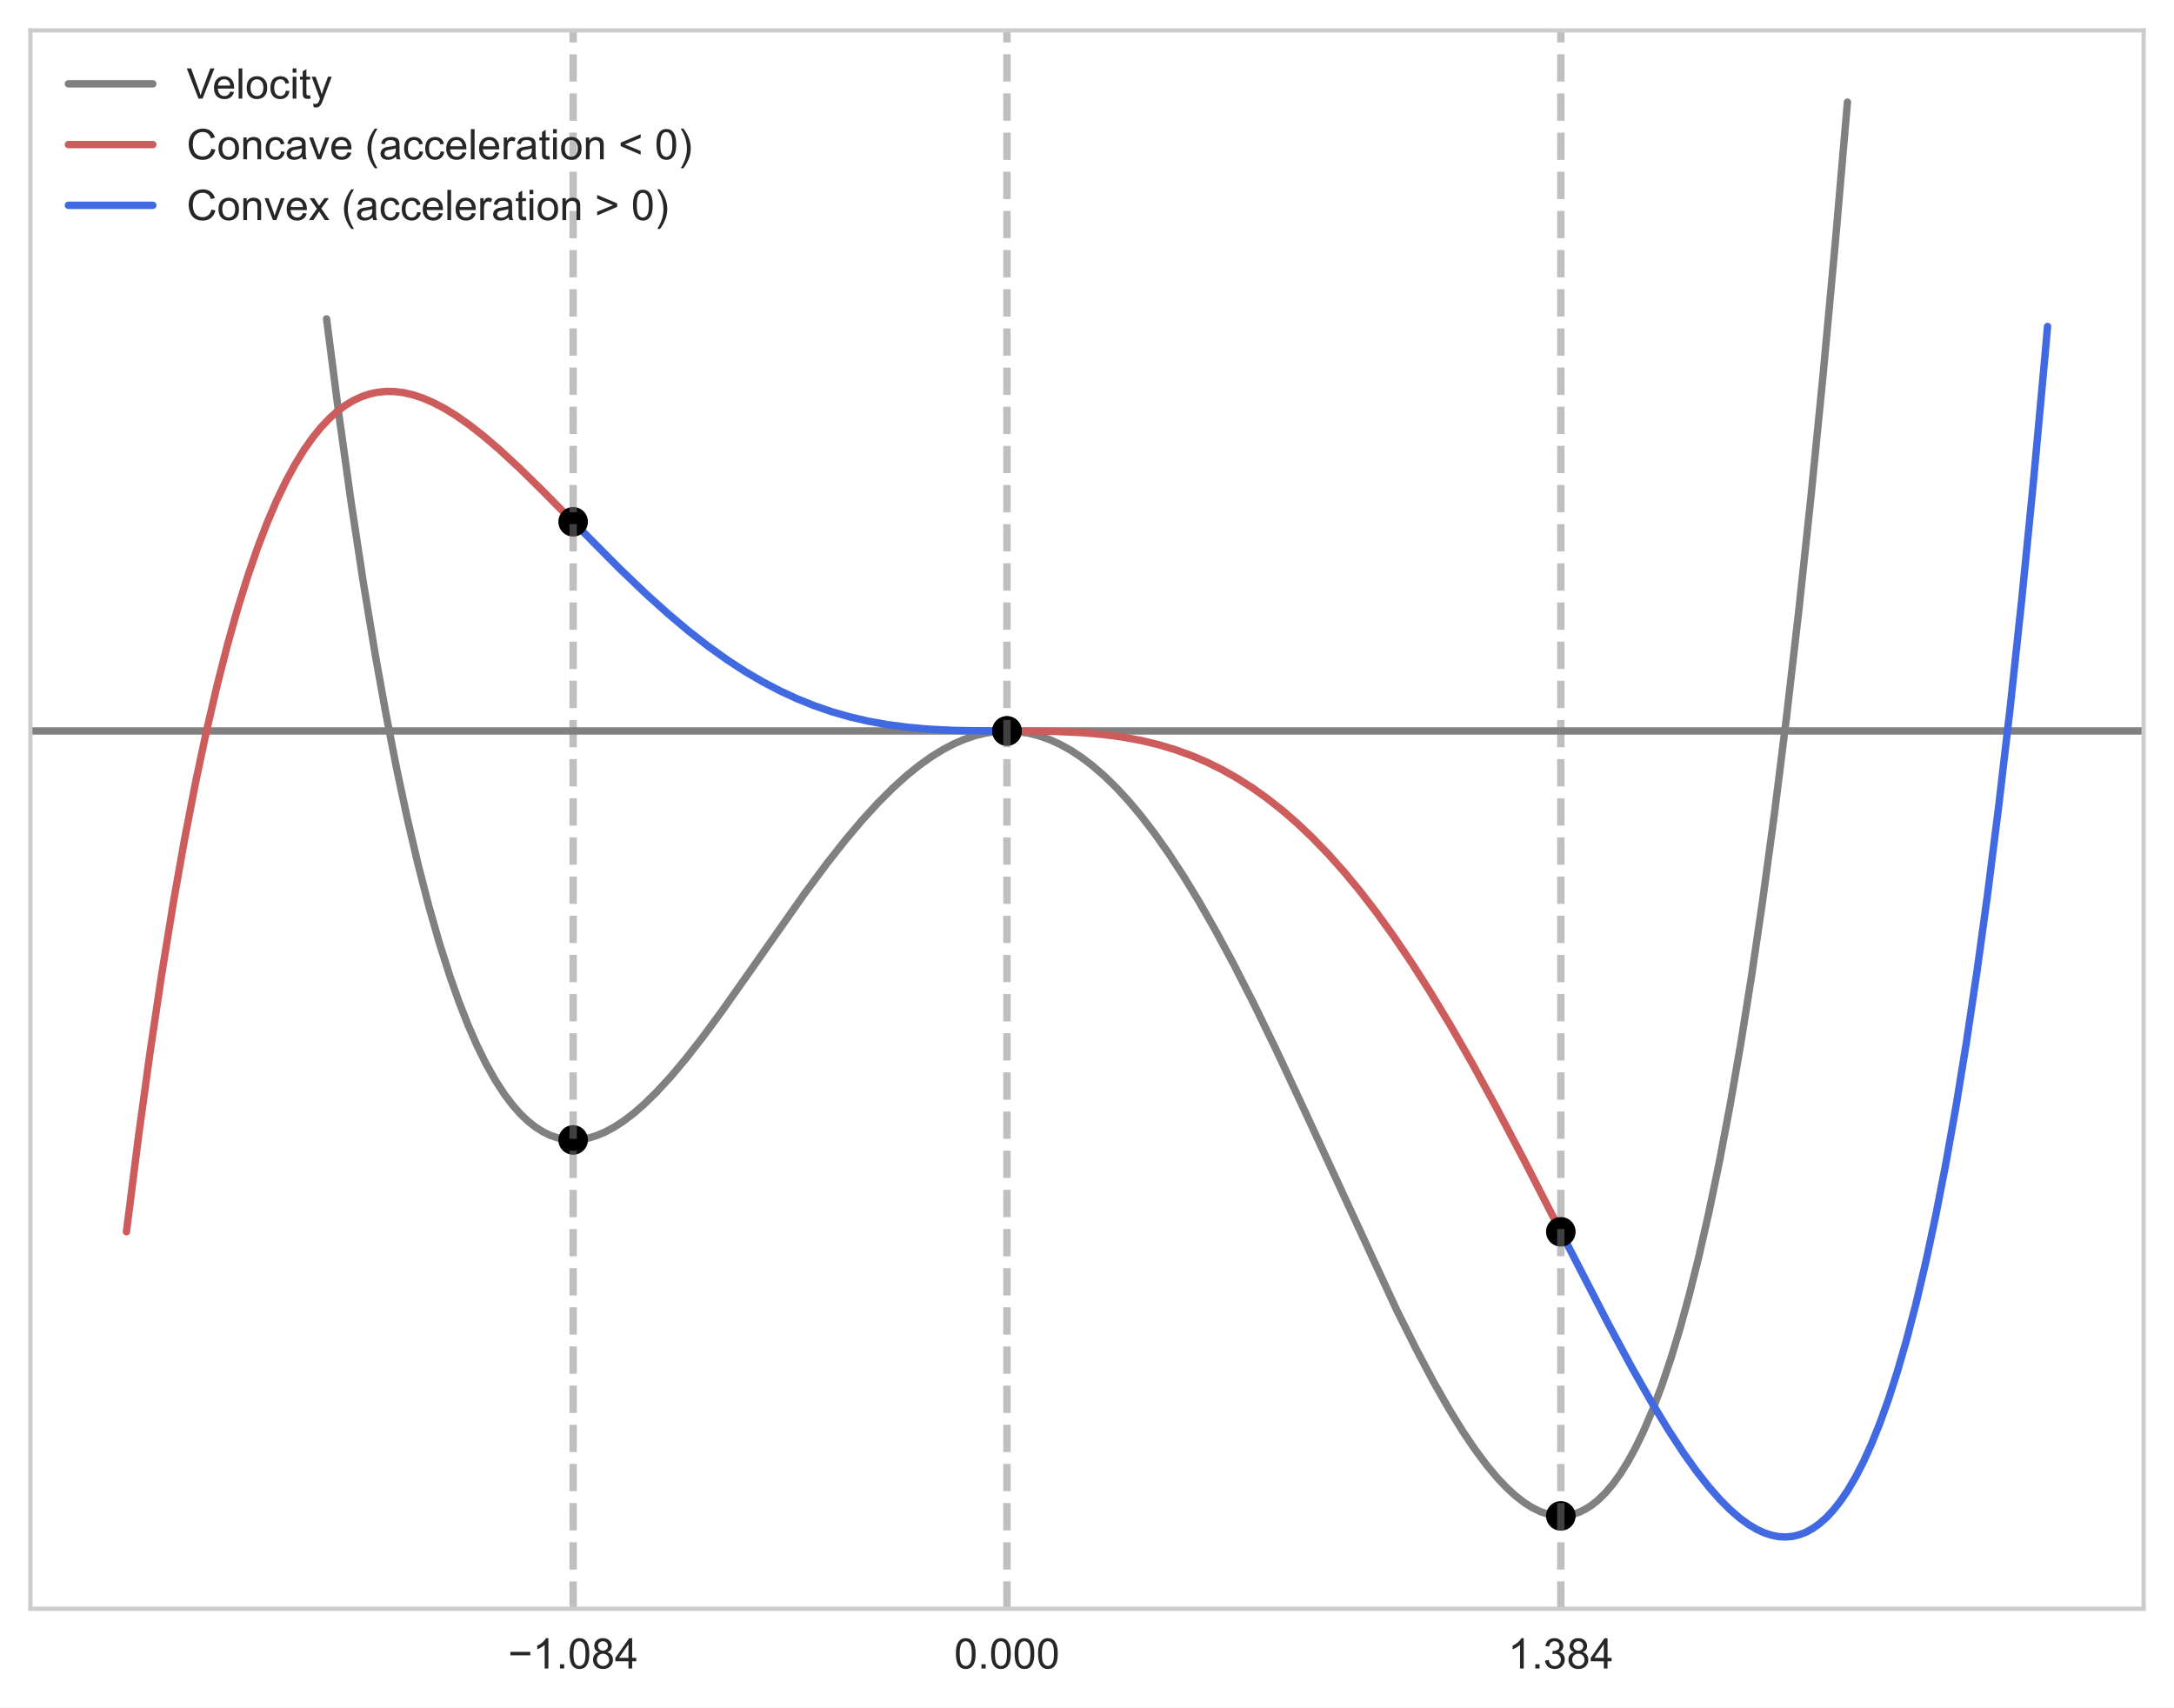
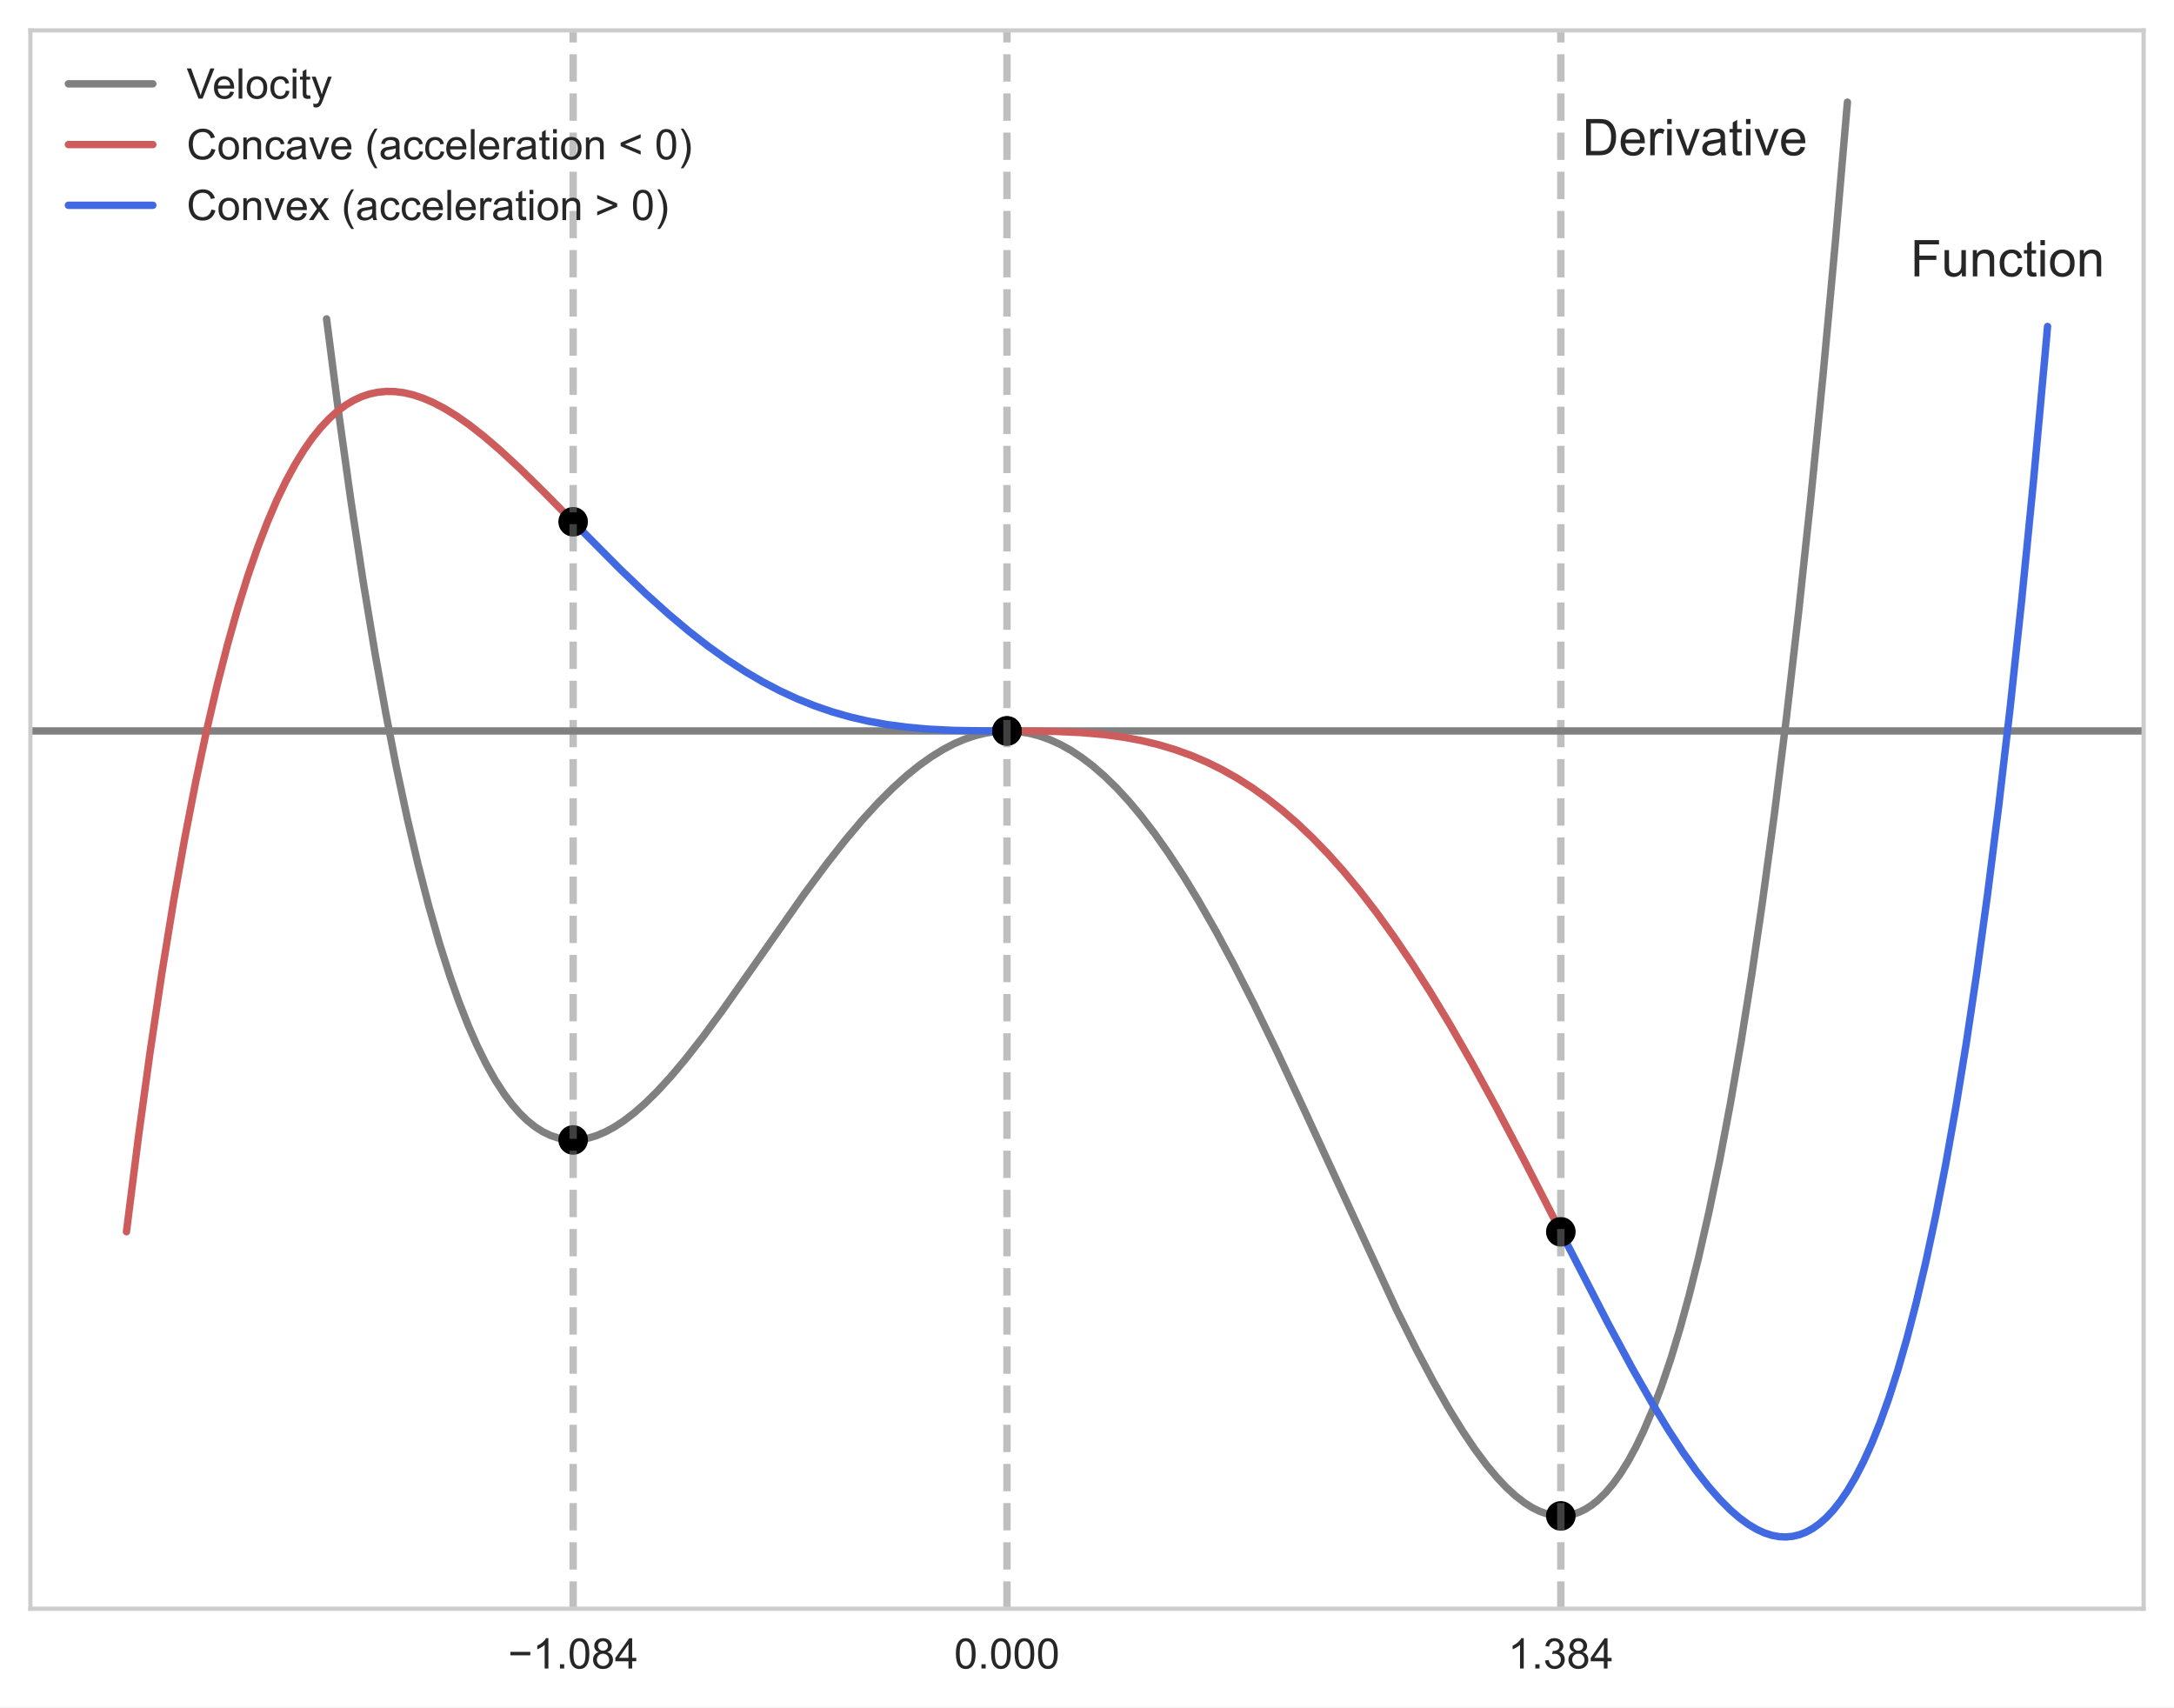
<svg xmlns="http://www.w3.org/2000/svg" xmlns:xlink="http://www.w3.org/1999/xlink" width="514.981pt" height="404.4pt" viewBox="0 0 514.981 404.4" version="1.1">
  <defs>
    <style type="text/css">*{stroke-linejoin: round; stroke-linecap: butt}</style>
  </defs>
  <g id="figure_1">
    <g id="patch_1">
      <path d="M 0 404.4  L 514.981 404.4  L 514.981 0  L 0 0  z " style="fill: #ffffff" />
    </g>
    <g id="axes_1">
      <g id="patch_2">
        <path d="M 7.2 381.054  L 507.781 381.054  L 507.781 7.2  L 7.2 7.2  z " style="fill: #ffffff" />
      </g>
      <g id="matplotlib.axis_1">
        <g id="xtick_1">
          <g id="line2d_1" />
          <g id="text_1">
            <g style="fill: #262626" transform="translate(120.3369 395.212) scale(0.1 -0.1)">
              <defs>
                <path id="ArialMT-2212" d="M 3381 1997  L 356 1997  L 356 2522  L 3381 2522  L 3381 1997  z " transform="scale(0.015625)" />
                <path id="ArialMT-31" d="M 2384 0  L 1822 0  L 1822 3584  Q 1619 3391 1289 3197  Q 959 3003 697 2906  L 697 3450  Q 1169 3672 1522 3987  Q 1875 4303 2022 4600  L 2384 4600  L 2384 0  z " transform="scale(0.015625)" />
                <path id="ArialMT-2e" d="M 581 0  L 581 641  L 1222 641  L 1222 0  L 581 0  z " transform="scale(0.015625)" />
                <path id="ArialMT-30" d="M 266 2259  Q 266 3072 433 3567  Q 600 4063 929 4331  Q 1259 4600 1759 4600  Q 2128 4600 2406 4451  Q 2684 4303 2865 4023  Q 3047 3744 3150 3342  Q 3253 2941 3253 2259  Q 3253 1453 3087 958  Q 2922 463 2592 192  Q 2263 -78 1759 -78  Q 1097 -78 719 397  Q 266 969 266 2259  z M 844 2259  Q 844 1131 1108 757  Q 1372 384 1759 384  Q 2147 384 2411 759  Q 2675 1134 2675 2259  Q 2675 3391 2411 3762  Q 2147 4134 1753 4134  Q 1366 4134 1134 3806  Q 844 3388 844 2259  z " transform="scale(0.015625)" />
                <path id="ArialMT-38" d="M 1131 2484  Q 781 2613 612 2850  Q 444 3088 444 3419  Q 444 3919 803 4259  Q 1163 4600 1759 4600  Q 2359 4600 2725 4251  Q 3091 3903 3091 3403  Q 3091 3084 2923 2848  Q 2756 2613 2416 2484  Q 2838 2347 3058 2040  Q 3278 1734 3278 1309  Q 3278 722 2862 322  Q 2447 -78 1769 -78  Q 1091 -78 675 323  Q 259 725 259 1325  Q 259 1772 486 2073  Q 713 2375 1131 2484  z M 1019 3438  Q 1019 3113 1228 2906  Q 1438 2700 1772 2700  Q 2097 2700 2305 2904  Q 2513 3109 2513 3406  Q 2513 3716 2298 3927  Q 2084 4138 1766 4138  Q 1444 4138 1231 3931  Q 1019 3725 1019 3438  z M 838 1322  Q 838 1081 952 856  Q 1066 631 1291 507  Q 1516 384 1775 384  Q 2178 384 2440 643  Q 2703 903 2703 1303  Q 2703 1709 2433 1975  Q 2163 2241 1756 2241  Q 1359 2241 1098 1978  Q 838 1716 838 1322  z " transform="scale(0.015625)" />
                <path id="ArialMT-34" d="M 2069 0  L 2069 1097  L 81 1097  L 81 1613  L 2172 4581  L 2631 4581  L 2631 1613  L 3250 1613  L 3250 1097  L 2631 1097  L 2631 0  L 2069 0  z M 2069 1613  L 2069 3678  L 634 1613  L 2069 1613  z " transform="scale(0.015625)" />
              </defs>
              <use xlink:href="#ArialMT-2212" />
              <use xlink:href="#ArialMT-31" transform="translate(58.39844 0)" />
              <use xlink:href="#ArialMT-2e" transform="translate(114.0137 0)" />
              <use xlink:href="#ArialMT-30" transform="translate(141.7969 0)" />
              <use xlink:href="#ArialMT-38" transform="translate(197.4121 0)" />
              <use xlink:href="#ArialMT-34" transform="translate(253.0273 0)" />
            </g>
          </g>
        </g>
        <g id="xtick_2">
          <g id="line2d_2" />
          <g id="text_2">
            <g style="fill: #262626" transform="translate(226.0181 395.212) scale(0.1 -0.1)">
              <use xlink:href="#ArialMT-30" />
              <use xlink:href="#ArialMT-2e" transform="translate(55.61523 0)" />
              <use xlink:href="#ArialMT-30" transform="translate(83.39844 0)" />
              <use xlink:href="#ArialMT-30" transform="translate(139.0137 0)" />
              <use xlink:href="#ArialMT-30" transform="translate(194.6289 0)" />
            </g>
          </g>
        </g>
        <g id="xtick_3">
          <g id="line2d_3" />
          <g id="text_3">
            <g style="fill: #262626" transform="translate(357.2211 395.212) scale(0.1 -0.1)">
              <defs>
                <path id="ArialMT-33" d="M 269 1209  L 831 1284  Q 928 806 1161 595  Q 1394 384 1728 384  Q 2125 384 2398 659  Q 2672 934 2672 1341  Q 2672 1728 2419 1979  Q 2166 2231 1775 2231  Q 1616 2231 1378 2169  L 1441 2663  Q 1497 2656 1531 2656  Q 1891 2656 2178 2843  Q 2466 3031 2466 3422  Q 2466 3731 2256 3934  Q 2047 4138 1716 4138  Q 1388 4138 1169 3931  Q 950 3725 888 3313  L 325 3413  Q 428 3978 793 4289  Q 1159 4600 1703 4600  Q 2078 4600 2393 4439  Q 2709 4278 2876 4000  Q 3044 3722 3044 3409  Q 3044 3113 2884 2869  Q 2725 2625 2413 2481  Q 2819 2388 3044 2092  Q 3269 1797 3269 1353  Q 3269 753 2831 336  Q 2394 -81 1725 -81  Q 1122 -81 723 278  Q 325 638 269 1209  z " transform="scale(0.015625)" />
              </defs>
              <use xlink:href="#ArialMT-31" />
              <use xlink:href="#ArialMT-2e" transform="translate(55.61523 0)" />
              <use xlink:href="#ArialMT-33" transform="translate(83.39844 0)" />
              <use xlink:href="#ArialMT-38" transform="translate(139.0137 0)" />
              <use xlink:href="#ArialMT-34" transform="translate(194.6289 0)" />
            </g>
          </g>
        </g>
      </g>
      <g id="matplotlib.axis_2" />
      <g id="line2d_4">
-         <path d="M 7.2 173.141  L 507.781 173.141  " clip-path="url(#p12635da656)" style="fill: none; stroke: #808080; stroke-width: 1.75; stroke-linecap: round" />
+         <path d="M 7.2 173.141  L 507.781 173.141  " clip-path="url(#pb41924003e)" style="fill: none; stroke: #808080; stroke-width: 1.75; stroke-linecap: round" />
      </g>
      <g id="line2d_5">
-         <path d="M 77.357 75.531  L 80.242 97.941  L 83.127 118.625  L 86.012 137.652  L 88.897 155.093  L 91.422 169.106  L 93.946 182.001  L 96.47 193.821  L 98.995 204.61  L 101.519 214.411  L 104.044 223.266  L 106.568 231.215  L 108.732 237.338  L 110.895 242.851  L 113.059 247.778  L 115.223 252.144  L 117.387 255.972  L 119.551 259.286  L 121.354 261.671  L 123.157 263.728  L 124.96 265.471  L 126.763 266.911  L 128.566 268.062  L 130.369 268.936  L 132.172 269.545  L 133.976 269.901  L 135.779 270.016  L 137.582 269.902  L 139.385 269.571  L 141.188 269.032  L 143.352 268.129  L 145.516 266.964  L 147.679 265.555  L 150.204 263.626  L 152.728 261.418  L 155.613 258.587  L 158.859 255.058  L 162.465 250.774  L 166.432 245.702  L 171.12 239.344  L 177.972 229.626  L 190.594 211.648  L 196.004 204.369  L 200.331 198.886  L 204.298 194.192  L 207.904 190.246  L 211.51 186.639  L 214.756 183.71  L 217.641 181.377  L 220.526 179.312  L 223.411 177.527  L 225.936 176.204  L 228.46 175.11  L 230.984 174.253  L 233.509 173.636  L 236.033 173.264  L 238.558 173.141  L 241.082 173.27  L 243.606 173.654  L 246.131 174.294  L 248.655 175.19  L 251.179 176.344  L 253.704 177.754  L 256.228 179.419  L 258.753 181.337  L 261.638 183.836  L 264.523 186.657  L 267.408 189.794  L 270.293 193.239  L 273.538 197.472  L 276.784 202.07  L 280.39 207.586  L 283.997 213.506  L 287.963 220.451  L 292.291 228.498  L 296.979 237.701  L 302.389 248.838  L 308.88 262.741  L 330.878 310.368  L 335.566 319.75  L 339.533 327.229  L 343.139 333.575  L 346.385 338.852  L 349.27 343.147  L 352.155 347.027  L 354.679 350.047  L 356.843 352.333  L 359.007 354.32  L 361.171 355.989  L 362.974 357.121  L 364.777 358.006  L 366.58 358.633  L 368.383 358.988  L 369.826 359.069  L 371.268 358.961  L 372.711 358.66  L 374.153 358.158  L 375.596 357.448  L 377.038 356.524  L 378.481 355.379  L 380.284 353.627  L 382.087 351.505  L 383.89 349  L 385.693 346.098  L 387.497 342.784  L 389.3 339.045  L 391.463 333.976  L 393.627 328.248  L 395.791 321.835  L 397.955 314.711  L 400.118 306.849  L 402.282 298.223  L 404.807 287.156  L 407.331 274.967  L 409.855 261.612  L 412.38 247.045  L 414.904 231.219  L 417.429 214.089  L 420.314 192.851  L 423.199 169.775  L 426.084 144.786  L 428.969 117.81  L 431.854 88.771  L 434.739 57.591  L 437.624 24.193  L 437.624 24.193  " clip-path="url(#p12635da656)" style="fill: none; stroke: #808080; stroke-width: 1.75; stroke-linecap: round" />
+         <path d="M 77.357 75.531  L 80.242 97.941  L 83.127 118.625  L 86.012 137.652  L 88.897 155.093  L 91.422 169.106  L 93.946 182.001  L 96.47 193.821  L 98.995 204.61  L 101.519 214.411  L 104.044 223.266  L 106.568 231.215  L 108.732 237.338  L 110.895 242.851  L 113.059 247.778  L 115.223 252.144  L 117.387 255.972  L 119.551 259.286  L 121.354 261.671  L 123.157 263.728  L 124.96 265.471  L 126.763 266.911  L 128.566 268.062  L 130.369 268.936  L 132.172 269.545  L 133.976 269.901  L 135.779 270.016  L 137.582 269.902  L 139.385 269.571  L 141.188 269.032  L 143.352 268.129  L 145.516 266.964  L 147.679 265.555  L 150.204 263.626  L 152.728 261.418  L 155.613 258.587  L 158.859 255.058  L 162.465 250.774  L 166.432 245.702  L 171.12 239.344  L 177.972 229.626  L 190.594 211.648  L 196.004 204.369  L 200.331 198.886  L 204.298 194.192  L 207.904 190.246  L 211.51 186.639  L 214.756 183.71  L 217.641 181.377  L 220.526 179.312  L 223.411 177.527  L 225.936 176.204  L 228.46 175.11  L 230.984 174.253  L 233.509 173.636  L 236.033 173.264  L 238.558 173.141  L 241.082 173.27  L 243.606 173.654  L 246.131 174.294  L 248.655 175.19  L 251.179 176.344  L 253.704 177.754  L 256.228 179.419  L 258.753 181.337  L 261.638 183.836  L 264.523 186.657  L 267.408 189.794  L 270.293 193.239  L 273.538 197.472  L 276.784 202.07  L 280.39 207.586  L 283.997 213.506  L 287.963 220.451  L 292.291 228.498  L 296.979 237.701  L 302.389 248.838  L 308.88 262.741  L 330.878 310.368  L 335.566 319.75  L 339.533 327.229  L 343.139 333.575  L 346.385 338.852  L 349.27 343.147  L 352.155 347.027  L 354.679 350.047  L 356.843 352.333  L 359.007 354.32  L 361.171 355.989  L 362.974 357.121  L 364.777 358.006  L 366.58 358.633  L 368.383 358.988  L 369.826 359.069  L 371.268 358.961  L 372.711 358.66  L 374.153 358.158  L 375.596 357.448  L 377.038 356.524  L 378.481 355.379  L 380.284 353.627  L 382.087 351.505  L 383.89 349  L 385.693 346.098  L 387.497 342.784  L 389.3 339.045  L 391.463 333.976  L 393.627 328.248  L 395.791 321.835  L 397.955 314.711  L 400.118 306.849  L 402.282 298.223  L 404.807 287.156  L 407.331 274.967  L 409.855 261.612  L 412.38 247.045  L 414.904 231.219  L 417.429 214.089  L 420.314 192.851  L 423.199 169.775  L 426.084 144.786  L 428.969 117.81  L 431.854 88.771  L 434.739 57.591  L 437.624 24.193  L 437.624 24.193  " clip-path="url(#pb41924003e)" style="fill: none; stroke: #808080; stroke-width: 1.75; stroke-linecap: round" />
      </g>
      <g id="line2d_6">
-         <path d="M 29.954 291.758  L 32.814 269.161  L 35.567 249.108  L 38.321 230.651  L 41.075 213.711  L 43.723 198.784  L 46.371 185.126  L 48.913 173.149  L 51.456 162.228  L 53.892 152.705  L 56.328 144.059  L 58.658 136.569  L 60.988 129.805  L 63.319 123.729  L 65.543 118.539  L 67.767 113.916  L 69.886 110.012  L 72.004 106.571  L 74.017 103.709  L 76.029 101.223  L 78.042 99.095  L 79.948 97.391  L 81.855 95.977  L 83.761 94.835  L 85.668 93.953  L 87.574 93.315  L 89.481 92.909  L 91.493 92.715  L 93.506 92.749  L 95.624 93.013  L 97.849 93.525  L 100.179 94.299  L 102.615 95.347  L 105.263 96.736  L 108.123 98.498  L 111.195 100.655  L 114.584 103.309  L 118.503 106.67  L 123.058 110.885  L 128.777 116.496  L 135.768 123.594  L 135.768 123.594  " clip-path="url(#p12635da656)" style="fill: none; stroke: #cd5c5c; stroke-width: 1.75; stroke-linecap: round" />
+         <path d="M 29.954 291.758  L 32.814 269.161  L 35.567 249.108  L 38.321 230.651  L 41.075 213.711  L 43.723 198.784  L 46.371 185.126  L 48.913 173.149  L 51.456 162.228  L 53.892 152.705  L 56.328 144.059  L 58.658 136.569  L 60.988 129.805  L 63.319 123.729  L 65.543 118.539  L 67.767 113.916  L 69.886 110.012  L 72.004 106.571  L 74.017 103.709  L 76.029 101.223  L 78.042 99.095  L 79.948 97.391  L 81.855 95.977  L 83.761 94.835  L 85.668 93.953  L 87.574 93.315  L 89.481 92.909  L 91.493 92.715  L 93.506 92.749  L 95.624 93.013  L 97.849 93.525  L 100.179 94.299  L 102.615 95.347  L 105.263 96.736  L 108.123 98.498  L 111.195 100.655  L 114.584 103.309  L 118.503 106.67  L 123.058 110.885  L 128.777 116.496  L 135.768 123.594  L 135.768 123.594  " clip-path="url(#pb41924003e)" style="fill: none; stroke: #cd5c5c; stroke-width: 1.75; stroke-linecap: round" />
      </g>
      <g id="line2d_7">
-         <path d="M 135.768 123.594  L 146.877 134.789  L 153.049 140.688  L 158.398 145.5  L 163.233 149.559  L 167.862 153.158  L 172.285 156.314  L 176.502 159.054  L 180.617 161.468  L 184.731 163.626  L 188.846 165.529  L 192.96 167.182  L 197.075 168.594  L 201.292 169.803  L 205.613 170.807  L 210.139 171.626  L 214.87 172.255  L 220.014 172.712  L 225.877 173.003  L 233.283 173.131  L 238.529 173.141  L 238.529 173.141  " clip-path="url(#p12635da656)" style="fill: none; stroke: #4169e1; stroke-width: 1.75; stroke-linecap: round" />
+         <path d="M 135.768 123.594  L 146.877 134.789  L 153.049 140.688  L 158.398 145.5  L 163.233 149.559  L 167.862 153.158  L 172.285 156.314  L 176.502 159.054  L 180.617 161.468  L 184.731 163.626  L 188.846 165.529  L 192.96 167.182  L 197.075 168.594  L 201.292 169.803  L 205.613 170.807  L 210.139 171.626  L 214.87 172.255  L 220.014 172.712  L 225.877 173.003  L 233.283 173.131  L 238.529 173.141  L 238.529 173.141  " clip-path="url(#pb41924003e)" style="fill: none; stroke: #4169e1; stroke-width: 1.75; stroke-linecap: round" />
      </g>
      <g id="line2d_8">
-         <path d="M 238.529 173.141  L 250.086 173.249  L 256.259 173.533  L 261.513 173.996  L 266.109 174.618  L 270.443 175.426  L 274.515 176.411  L 278.455 177.596  L 282.263 178.978  L 285.941 180.552  L 289.487 182.305  L 293.033 184.303  L 296.579 186.556  L 300.125 189.075  L 303.671 191.868  L 307.217 194.942  L 310.894 198.432  L 314.572 202.235  L 318.38 206.503  L 322.189 211.108  L 326.129 216.221  L 330.2 221.872  L 334.403 228.083  L 338.868 235.084  L 343.597 242.919  L 348.719 251.85  L 354.366 262.156  L 361.064 274.867  L 369.732 291.768  L 369.732 291.768  " clip-path="url(#p12635da656)" style="fill: none; stroke: #cd5c5c; stroke-width: 1.75; stroke-linecap: round" />
+         <path d="M 238.529 173.141  L 250.086 173.249  L 256.259 173.533  L 261.513 173.996  L 266.109 174.618  L 270.443 175.426  L 274.515 176.411  L 278.455 177.596  L 282.263 178.978  L 285.941 180.552  L 289.487 182.305  L 293.033 184.303  L 296.579 186.556  L 300.125 189.075  L 303.671 191.868  L 307.217 194.942  L 310.894 198.432  L 314.572 202.235  L 318.38 206.503  L 322.189 211.108  L 326.129 216.221  L 330.2 221.872  L 334.403 228.083  L 338.868 235.084  L 343.597 242.919  L 348.719 251.85  L 354.366 262.156  L 361.064 274.867  L 369.732 291.768  L 369.732 291.768  " clip-path="url(#pb41924003e)" style="fill: none; stroke: #cd5c5c; stroke-width: 1.75; stroke-linecap: round" />
      </g>
      <g id="line2d_9">
-         <path d="M 369.732 291.768  L 380.927 313.485  L 386.697 324.186  L 391.314 332.289  L 395.238 338.746  L 398.7 344.035  L 401.816 348.41  L 404.701 352.088  L 407.356 355.118  L 409.78 357.556  L 412.088 359.561  L 414.165 361.08  L 416.127 362.248  L 417.974 363.097  L 419.705 363.659  L 421.436 363.982  L 423.052 364.058  L 424.667 363.905  L 426.283 363.514  L 427.784 362.928  L 429.399 362.047  L 431.015 360.895  L 432.631 359.463  L 434.247 357.737  L 435.978 355.55  L 437.709 352.998  L 439.555 349.859  L 441.402 346.269  L 443.364 341.941  L 445.326 337.06  L 447.403 331.263  L 449.481 324.791  L 451.674 317.194  L 453.866 308.776  L 456.175 298.988  L 458.483 288.206  L 460.906 275.766  L 463.33 262.128  L 465.754 247.237  L 468.293 230.232  L 470.832 211.725  L 473.486 190.696  L 476.141 167.873  L 478.91 142.055  L 481.68 114.099  L 484.45 83.908  L 485.027 77.327  L 485.027 77.327  " clip-path="url(#p12635da656)" style="fill: none; stroke: #4169e1; stroke-width: 1.75; stroke-linecap: round" />
+         <path d="M 369.732 291.768  L 380.927 313.485  L 386.697 324.186  L 391.314 332.289  L 395.238 338.746  L 398.7 344.035  L 401.816 348.41  L 404.701 352.088  L 407.356 355.118  L 409.78 357.556  L 412.088 359.561  L 414.165 361.08  L 416.127 362.248  L 417.974 363.097  L 419.705 363.659  L 421.436 363.982  L 423.052 364.058  L 424.667 363.905  L 426.283 363.514  L 427.784 362.928  L 429.399 362.047  L 431.015 360.895  L 432.631 359.463  L 434.247 357.737  L 435.978 355.55  L 437.709 352.998  L 439.555 349.859  L 441.402 346.269  L 443.364 341.941  L 445.326 337.06  L 447.403 331.263  L 449.481 324.791  L 451.674 317.194  L 453.866 308.776  L 456.175 298.988  L 458.483 288.206  L 460.906 275.766  L 463.33 262.128  L 465.754 247.237  L 468.293 230.232  L 470.832 211.725  L 473.486 190.696  L 476.141 167.873  L 478.91 142.055  L 481.68 114.099  L 484.45 83.908  L 485.027 77.327  L 485.027 77.327  " clip-path="url(#pb41924003e)" style="fill: none; stroke: #4169e1; stroke-width: 1.75; stroke-linecap: round" />
      </g>
      <g id="line2d_10">
        <defs>
-           <path id="mc5ecaf3b9e" d="M 0 3.5  C 0.928 3.5 1.819 3.131 2.475 2.475  C 3.131 1.819 3.5 0.928 3.5 0  C 3.5 -0.928 3.131 -1.819 2.475 -2.475  C 1.819 -3.131 0.928 -3.5 0 -3.5  C -0.928 -3.5 -1.819 -3.131 -2.475 -2.475  C -3.131 -1.819 -3.5 -0.928 -3.5 0  C -3.5 0.928 -3.131 1.819 -2.475 2.475  C -1.819 3.131 -0.928 3.5 0 3.5  z " />
+           <path id="m16bad7a410" d="M 0 3.5  C 0.928 3.5 1.819 3.131 2.475 2.475  C 3.131 1.819 3.5 0.928 3.5 0  C 3.5 -0.928 3.131 -1.819 2.475 -2.475  C 1.819 -3.131 0.928 -3.5 0 -3.5  C -0.928 -3.5 -1.819 -3.131 -2.475 -2.475  C -3.131 -1.819 -3.5 -0.928 -3.5 0  C -3.5 0.928 -3.131 1.819 -2.475 2.475  C -1.819 3.131 -0.928 3.5 0 3.5  z " />
        </defs>
-         <g clip-path="url(#p12635da656)">
-           <use xlink:href="#mc5ecaf3b9e" x="135.768" y="123.594" />
+         <g clip-path="url(#pb41924003e)">
+           <use xlink:href="#m16bad7a410" x="135.768" y="123.594" />
        </g>
      </g>
      <g id="line2d_11">
-         <g clip-path="url(#p12635da656)">
-           <use xlink:href="#mc5ecaf3b9e" x="135.768" y="270.016" />
+         <g clip-path="url(#pb41924003e)">
+           <use xlink:href="#m16bad7a410" x="135.768" y="270.016" />
        </g>
      </g>
      <g id="line2d_12">
-         <path d="M 135.768 381.054  L 135.768 7.2  " clip-path="url(#p12635da656)" style="fill: none; stroke-dasharray: 6.475,2.8; stroke-dashoffset: 0; stroke: #808080; stroke-opacity: 0.5; stroke-width: 1.75" />
+         <path d="M 135.768 381.054  L 135.768 7.2  " clip-path="url(#pb41924003e)" style="fill: none; stroke-dasharray: 6.475,2.8; stroke-dashoffset: 0; stroke: #808080; stroke-opacity: 0.5; stroke-width: 1.75" />
      </g>
      <g id="line2d_13">
-         <g clip-path="url(#p12635da656)">
-           <use xlink:href="#mc5ecaf3b9e" x="238.529" y="173.141" />
+         <g clip-path="url(#pb41924003e)">
+           <use xlink:href="#m16bad7a410" x="238.529" y="173.141" />
        </g>
      </g>
      <g id="line2d_14">
-         <g clip-path="url(#p12635da656)">
-           <use xlink:href="#mc5ecaf3b9e" x="238.529" y="173.141" />
+         <g clip-path="url(#pb41924003e)">
+           <use xlink:href="#m16bad7a410" x="238.529" y="173.141" />
        </g>
      </g>
      <g id="line2d_15">
-         <path d="M 238.529 381.054  L 238.529 7.2  " clip-path="url(#p12635da656)" style="fill: none; stroke-dasharray: 6.475,2.8; stroke-dashoffset: 0; stroke: #808080; stroke-opacity: 0.5; stroke-width: 1.75" />
+         <path d="M 238.529 381.054  L 238.529 7.2  " clip-path="url(#pb41924003e)" style="fill: none; stroke-dasharray: 6.475,2.8; stroke-dashoffset: 0; stroke: #808080; stroke-opacity: 0.5; stroke-width: 1.75" />
      </g>
      <g id="line2d_16">
-         <g clip-path="url(#p12635da656)">
-           <use xlink:href="#mc5ecaf3b9e" x="369.732" y="291.768" />
+         <g clip-path="url(#pb41924003e)">
+           <use xlink:href="#m16bad7a410" x="369.732" y="291.768" />
        </g>
      </g>
      <g id="line2d_17">
-         <g clip-path="url(#p12635da656)">
-           <use xlink:href="#mc5ecaf3b9e" x="369.732" y="359.069" />
+         <g clip-path="url(#pb41924003e)">
+           <use xlink:href="#m16bad7a410" x="369.732" y="359.069" />
        </g>
      </g>
      <g id="line2d_18">
-         <path d="M 369.732 381.054  L 369.732 7.2  " clip-path="url(#p12635da656)" style="fill: none; stroke-dasharray: 6.475,2.8; stroke-dashoffset: 0; stroke: #808080; stroke-opacity: 0.5; stroke-width: 1.75" />
+         <path d="M 369.732 381.054  L 369.732 7.2  " clip-path="url(#pb41924003e)" style="fill: none; stroke-dasharray: 6.475,2.8; stroke-dashoffset: 0; stroke: #808080; stroke-opacity: 0.5; stroke-width: 1.75" />
      </g>
      <g id="patch_3">
        <path d="M 7.2 381.054  L 7.2 7.2  " style="fill: none; stroke: #cccccc; stroke-linejoin: miter; stroke-linecap: square" />
      </g>
      <g id="patch_4">
        <path d="M 507.781 381.054  L 507.781 7.2  " style="fill: none; stroke: #cccccc; stroke-linejoin: miter; stroke-linecap: square" />
      </g>
      <g id="patch_5">
        <path d="M 7.2 381.054  L 507.781 381.054  " style="fill: none; stroke: #cccccc; stroke-linejoin: miter; stroke-linecap: square" />
      </g>
      <g id="patch_6">
        <path d="M 7.2 7.2  L 507.781 7.2  " style="fill: none; stroke: #cccccc; stroke-linejoin: miter; stroke-linecap: square" />
+       </g>
+       <g id="text_4">
+         <g style="fill: #262626" transform="translate(374.7955 36.77626) scale(0.12 -0.12)">
+           <defs>
+             <path id="ArialMT-44" d="M 494 0  L 494 4581  L 2072 4581  Q 2606 4581 2888 4516  Q 3281 4425 3559 4188  Q 3922 3881 4101 3404  Q 4281 2928 4281 2316  Q 4281 1794 4159 1391  Q 4038 988 3847 723  Q 3656 459 3429 307  Q 3203 156 2883 78  Q 2563 0 2147 0  L 494 0  z M 1100 541  L 2078 541  Q 2531 541 2789 625  Q 3047 709 3200 863  Q 3416 1078 3536 1442  Q 3656 1806 3656 2325  Q 3656 3044 3420 3430  Q 3184 3816 2847 3947  Q 2603 4041 2063 4041  L 1100 4041  L 1100 541  z " transform="scale(0.015625)" />
+             <path id="ArialMT-65" d="M 2694 1069  L 3275 997  Q 3138 488 2766 206  Q 2394 -75 1816 -75  Q 1088 -75 661 373  Q 234 822 234 1631  Q 234 2469 665 2931  Q 1097 3394 1784 3394  Q 2450 3394 2872 2941  Q 3294 2488 3294 1666  Q 3294 1616 3291 1516  L 816 1516  Q 847 969 1125 678  Q 1403 388 1819 388  Q 2128 388 2347 550  Q 2566 713 2694 1069  z M 847 1978  L 2700 1978  Q 2663 2397 2488 2606  Q 2219 2931 1791 2931  Q 1403 2931 1139 2672  Q 875 2413 847 1978  z " transform="scale(0.015625)" />
+             <path id="ArialMT-72" d="M 416 0  L 416 3319  L 922 3319  L 922 2816  Q 1116 3169 1280 3281  Q 1444 3394 1641 3394  Q 1925 3394 2219 3213  L 2025 2691  Q 1819 2813 1613 2813  Q 1428 2813 1281 2702  Q 1134 2591 1072 2394  Q 978 2094 978 1738  L 978 0  L 416 0  z " transform="scale(0.015625)" />
+             <path id="ArialMT-69" d="M 425 3934  L 425 4581  L 988 4581  L 988 3934  L 425 3934  z M 425 0  L 425 3319  L 988 3319  L 988 0  L 425 0  z " transform="scale(0.015625)" />
+             <path id="ArialMT-76" d="M 1344 0  L 81 3319  L 675 3319  L 1388 1331  Q 1503 1009 1600 663  Q 1675 925 1809 1294  L 2547 3319  L 3125 3319  L 1869 0  L 1344 0  z " transform="scale(0.015625)" />
+             <path id="ArialMT-61" d="M 2588 409  Q 2275 144 1986 34  Q 1697 -75 1366 -75  Q 819 -75 525 192  Q 231 459 231 875  Q 231 1119 342 1320  Q 453 1522 633 1644  Q 813 1766 1038 1828  Q 1203 1872 1538 1913  Q 2219 1994 2541 2106  Q 2544 2222 2544 2253  Q 2544 2597 2384 2738  Q 2169 2928 1744 2928  Q 1347 2928 1158 2789  Q 969 2650 878 2297  L 328 2372  Q 403 2725 575 2942  Q 747 3159 1072 3276  Q 1397 3394 1825 3394  Q 2250 3394 2515 3294  Q 2781 3194 2906 3042  Q 3031 2891 3081 2659  Q 3109 2516 3109 2141  L 3109 1391  Q 3109 606 3145 398  Q 3181 191 3288 0  L 2700 0  Q 2613 175 2588 409  z M 2541 1666  Q 2234 1541 1622 1453  Q 1275 1403 1131 1340  Q 988 1278 909 1158  Q 831 1038 831 891  Q 831 666 1001 516  Q 1172 366 1500 366  Q 1825 366 2078 508  Q 2331 650 2450 897  Q 2541 1088 2541 1459  L 2541 1666  z " transform="scale(0.015625)" />
+             <path id="ArialMT-74" d="M 1650 503  L 1731 6  Q 1494 -44 1306 -44  Q 1000 -44 831 53  Q 663 150 594 308  Q 525 466 525 972  L 525 2881  L 113 2881  L 113 3319  L 525 3319  L 525 4141  L 1084 4478  L 1084 3319  L 1650 3319  L 1650 2881  L 1084 2881  L 1084 941  Q 1084 700 1114 631  Q 1144 563 1211 522  Q 1278 481 1403 481  Q 1497 481 1650 503  z " transform="scale(0.015625)" />
+           </defs>
+           <use xlink:href="#ArialMT-44" />
+           <use xlink:href="#ArialMT-65" transform="translate(72.2168 0)" />
+           <use xlink:href="#ArialMT-72" transform="translate(127.832 0)" />
+           <use xlink:href="#ArialMT-69" transform="translate(161.1328 0)" />
+           <use xlink:href="#ArialMT-76" transform="translate(183.3496 0)" />
+           <use xlink:href="#ArialMT-61" transform="translate(233.3496 0)" />
+           <use xlink:href="#ArialMT-74" transform="translate(288.9648 0)" />
+           <use xlink:href="#ArialMT-69" transform="translate(316.748 0)" />
+           <use xlink:href="#ArialMT-76" transform="translate(338.9648 0)" />
+           <use xlink:href="#ArialMT-65" transform="translate(388.9648 0)" />
+         </g>
+       </g>
+       <g id="text_5">
+         <g style="fill: #262626" transform="translate(452.5355 65.46154) scale(0.12 -0.12)">
+           <defs>
+             <path id="ArialMT-46" d="M 525 0  L 525 4581  L 3616 4581  L 3616 4041  L 1131 4041  L 1131 2622  L 3281 2622  L 3281 2081  L 1131 2081  L 1131 0  L 525 0  z " transform="scale(0.015625)" />
+             <path id="ArialMT-75" d="M 2597 0  L 2597 488  Q 2209 -75 1544 -75  Q 1250 -75 995 37  Q 741 150 617 320  Q 494 491 444 738  Q 409 903 409 1263  L 409 3319  L 972 3319  L 972 1478  Q 972 1038 1006 884  Q 1059 663 1231 536  Q 1403 409 1656 409  Q 1909 409 2131 539  Q 2353 669 2445 892  Q 2538 1116 2538 1541  L 2538 3319  L 3100 3319  L 3100 0  L 2597 0  z " transform="scale(0.015625)" />
+             <path id="ArialMT-6e" d="M 422 0  L 422 3319  L 928 3319  L 928 2847  Q 1294 3394 1984 3394  Q 2284 3394 2536 3286  Q 2788 3178 2913 3003  Q 3038 2828 3088 2588  Q 3119 2431 3119 2041  L 3119 0  L 2556 0  L 2556 2019  Q 2556 2363 2490 2533  Q 2425 2703 2258 2804  Q 2091 2906 1866 2906  Q 1506 2906 1245 2678  Q 984 2450 984 1813  L 984 0  L 422 0  z " transform="scale(0.015625)" />
+             <path id="ArialMT-63" d="M 2588 1216  L 3141 1144  Q 3050 572 2676 248  Q 2303 -75 1759 -75  Q 1078 -75 664 370  Q 250 816 250 1647  Q 250 2184 428 2587  Q 606 2991 970 3192  Q 1334 3394 1763 3394  Q 2303 3394 2647 3120  Q 2991 2847 3088 2344  L 2541 2259  Q 2463 2594 2264 2762  Q 2066 2931 1784 2931  Q 1359 2931 1093 2626  Q 828 2322 828 1663  Q 828 994 1084 691  Q 1341 388 1753 388  Q 2084 388 2306 591  Q 2528 794 2588 1216  z " transform="scale(0.015625)" />
+             <path id="ArialMT-6f" d="M 213 1659  Q 213 2581 725 3025  Q 1153 3394 1769 3394  Q 2453 3394 2887 2945  Q 3322 2497 3322 1706  Q 3322 1066 3130 698  Q 2938 331 2570 128  Q 2203 -75 1769 -75  Q 1072 -75 642 372  Q 213 819 213 1659  z M 791 1659  Q 791 1022 1069 705  Q 1347 388 1769 388  Q 2188 388 2466 706  Q 2744 1025 2744 1678  Q 2744 2294 2464 2611  Q 2184 2928 1769 2928  Q 1347 2928 1069 2612  Q 791 2297 791 1659  z " transform="scale(0.015625)" />
+           </defs>
+           <use xlink:href="#ArialMT-46" />
+           <use xlink:href="#ArialMT-75" transform="translate(61.08398 0)" />
+           <use xlink:href="#ArialMT-6e" transform="translate(116.6992 0)" />
+           <use xlink:href="#ArialMT-63" transform="translate(172.3145 0)" />
+           <use xlink:href="#ArialMT-74" transform="translate(222.3145 0)" />
+           <use xlink:href="#ArialMT-69" transform="translate(250.0977 0)" />
+           <use xlink:href="#ArialMT-6f" transform="translate(272.3145 0)" />
+           <use xlink:href="#ArialMT-6e" transform="translate(327.9297 0)" />
+         </g>
      </g>
      <g id="legend_1">
        <g id="line2d_19">
          <path d="M 16.2 19.858  L 26.2 19.858  L 36.2 19.858  " style="fill: none; stroke: #808080; stroke-width: 1.75; stroke-linecap: round" />
        </g>
-         <g id="text_4">
+         <g id="text_6">
          <g style="fill: #262626" transform="translate(44.2 23.35781) scale(0.1 -0.1)">
            <defs>
              <path id="ArialMT-56" d="M 1803 0  L 28 4581  L 684 4581  L 1875 1253  Q 2019 853 2116 503  Q 2222 878 2363 1253  L 3600 4581  L 4219 4581  L 2425 0  L 1803 0  z " transform="scale(0.015625)" />
-               <path id="ArialMT-65" d="M 2694 1069  L 3275 997  Q 3138 488 2766 206  Q 2394 -75 1816 -75  Q 1088 -75 661 373  Q 234 822 234 1631  Q 234 2469 665 2931  Q 1097 3394 1784 3394  Q 2450 3394 2872 2941  Q 3294 2488 3294 1666  Q 3294 1616 3291 1516  L 816 1516  Q 847 969 1125 678  Q 1403 388 1819 388  Q 2128 388 2347 550  Q 2566 713 2694 1069  z M 847 1978  L 2700 1978  Q 2663 2397 2488 2606  Q 2219 2931 1791 2931  Q 1403 2931 1139 2672  Q 875 2413 847 1978  z " transform="scale(0.015625)" />
              <path id="ArialMT-6c" d="M 409 0  L 409 4581  L 972 4581  L 972 0  L 409 0  z " transform="scale(0.015625)" />
-               <path id="ArialMT-6f" d="M 213 1659  Q 213 2581 725 3025  Q 1153 3394 1769 3394  Q 2453 3394 2887 2945  Q 3322 2497 3322 1706  Q 3322 1066 3130 698  Q 2938 331 2570 128  Q 2203 -75 1769 -75  Q 1072 -75 642 372  Q 213 819 213 1659  z M 791 1659  Q 791 1022 1069 705  Q 1347 388 1769 388  Q 2188 388 2466 706  Q 2744 1025 2744 1678  Q 2744 2294 2464 2611  Q 2184 2928 1769 2928  Q 1347 2928 1069 2612  Q 791 2297 791 1659  z " transform="scale(0.015625)" />
-               <path id="ArialMT-63" d="M 2588 1216  L 3141 1144  Q 3050 572 2676 248  Q 2303 -75 1759 -75  Q 1078 -75 664 370  Q 250 816 250 1647  Q 250 2184 428 2587  Q 606 2991 970 3192  Q 1334 3394 1763 3394  Q 2303 3394 2647 3120  Q 2991 2847 3088 2344  L 2541 2259  Q 2463 2594 2264 2762  Q 2066 2931 1784 2931  Q 1359 2931 1093 2626  Q 828 2322 828 1663  Q 828 994 1084 691  Q 1341 388 1753 388  Q 2084 388 2306 591  Q 2528 794 2588 1216  z " transform="scale(0.015625)" />
-               <path id="ArialMT-69" d="M 425 3934  L 425 4581  L 988 4581  L 988 3934  L 425 3934  z M 425 0  L 425 3319  L 988 3319  L 988 0  L 425 0  z " transform="scale(0.015625)" />
-               <path id="ArialMT-74" d="M 1650 503  L 1731 6  Q 1494 -44 1306 -44  Q 1000 -44 831 53  Q 663 150 594 308  Q 525 466 525 972  L 525 2881  L 113 2881  L 113 3319  L 525 3319  L 525 4141  L 1084 4478  L 1084 3319  L 1650 3319  L 1650 2881  L 1084 2881  L 1084 941  Q 1084 700 1114 631  Q 1144 563 1211 522  Q 1278 481 1403 481  Q 1497 481 1650 503  z " transform="scale(0.015625)" />
              <path id="ArialMT-79" d="M 397 -1278  L 334 -750  Q 519 -800 656 -800  Q 844 -800 956 -737  Q 1069 -675 1141 -563  Q 1194 -478 1313 -144  Q 1328 -97 1363 -6  L 103 3319  L 709 3319  L 1400 1397  Q 1534 1031 1641 628  Q 1738 1016 1872 1384  L 2581 3319  L 3144 3319  L 1881 -56  Q 1678 -603 1566 -809  Q 1416 -1088 1222 -1217  Q 1028 -1347 759 -1347  Q 597 -1347 397 -1278  z " transform="scale(0.015625)" />
            </defs>
            <use xlink:href="#ArialMT-56" />
            <use xlink:href="#ArialMT-65" transform="translate(61.19922 0)" />
            <use xlink:href="#ArialMT-6c" transform="translate(116.8145 0)" />
            <use xlink:href="#ArialMT-6f" transform="translate(139.0312 0)" />
            <use xlink:href="#ArialMT-63" transform="translate(194.6465 0)" />
            <use xlink:href="#ArialMT-69" transform="translate(244.6465 0)" />
            <use xlink:href="#ArialMT-74" transform="translate(266.8633 0)" />
            <use xlink:href="#ArialMT-79" transform="translate(294.6465 0)" />
          </g>
        </g>
        <g id="line2d_20">
          <path d="M 16.2 34.242  L 26.2 34.242  L 36.2 34.242  " style="fill: none; stroke: #cd5c5c; stroke-width: 1.75; stroke-linecap: round" />
        </g>
-         <g id="text_5">
+         <g id="text_7">
          <g style="fill: #262626" transform="translate(44.2 37.74219) scale(0.1 -0.1)">
            <defs>
              <path id="ArialMT-43" d="M 3763 1606  L 4369 1453  Q 4178 706 3683 314  Q 3188 -78 2472 -78  Q 1731 -78 1267 223  Q 803 525 561 1097  Q 319 1669 319 2325  Q 319 3041 592 3573  Q 866 4106 1370 4382  Q 1875 4659 2481 4659  Q 3169 4659 3637 4309  Q 4106 3959 4291 3325  L 3694 3184  Q 3534 3684 3231 3912  Q 2928 4141 2469 4141  Q 1941 4141 1586 3887  Q 1231 3634 1087 3207  Q 944 2781 944 2328  Q 944 1744 1114 1308  Q 1284 872 1643 656  Q 2003 441 2422 441  Q 2931 441 3284 734  Q 3638 1028 3763 1606  z " transform="scale(0.015625)" />
-               <path id="ArialMT-6e" d="M 422 0  L 422 3319  L 928 3319  L 928 2847  Q 1294 3394 1984 3394  Q 2284 3394 2536 3286  Q 2788 3178 2913 3003  Q 3038 2828 3088 2588  Q 3119 2431 3119 2041  L 3119 0  L 2556 0  L 2556 2019  Q 2556 2363 2490 2533  Q 2425 2703 2258 2804  Q 2091 2906 1866 2906  Q 1506 2906 1245 2678  Q 984 2450 984 1813  L 984 0  L 422 0  z " transform="scale(0.015625)" />
-               <path id="ArialMT-61" d="M 2588 409  Q 2275 144 1986 34  Q 1697 -75 1366 -75  Q 819 -75 525 192  Q 231 459 231 875  Q 231 1119 342 1320  Q 453 1522 633 1644  Q 813 1766 1038 1828  Q 1203 1872 1538 1913  Q 2219 1994 2541 2106  Q 2544 2222 2544 2253  Q 2544 2597 2384 2738  Q 2169 2928 1744 2928  Q 1347 2928 1158 2789  Q 969 2650 878 2297  L 328 2372  Q 403 2725 575 2942  Q 747 3159 1072 3276  Q 1397 3394 1825 3394  Q 2250 3394 2515 3294  Q 2781 3194 2906 3042  Q 3031 2891 3081 2659  Q 3109 2516 3109 2141  L 3109 1391  Q 3109 606 3145 398  Q 3181 191 3288 0  L 2700 0  Q 2613 175 2588 409  z M 2541 1666  Q 2234 1541 1622 1453  Q 1275 1403 1131 1340  Q 988 1278 909 1158  Q 831 1038 831 891  Q 831 666 1001 516  Q 1172 366 1500 366  Q 1825 366 2078 508  Q 2331 650 2450 897  Q 2541 1088 2541 1459  L 2541 1666  z " transform="scale(0.015625)" />
-               <path id="ArialMT-76" d="M 1344 0  L 81 3319  L 675 3319  L 1388 1331  Q 1503 1009 1600 663  Q 1675 925 1809 1294  L 2547 3319  L 3125 3319  L 1869 0  L 1344 0  z " transform="scale(0.015625)" />
              <path id="ArialMT-20" transform="scale(0.015625)" />
              <path id="ArialMT-28" d="M 1497 -1347  Q 1031 -759 709 28  Q 388 816 388 1659  Q 388 2403 628 3084  Q 909 3875 1497 4659  L 1900 4659  Q 1522 4009 1400 3731  Q 1209 3300 1100 2831  Q 966 2247 966 1656  Q 966 153 1900 -1347  L 1497 -1347  z " transform="scale(0.015625)" />
-               <path id="ArialMT-72" d="M 416 0  L 416 3319  L 922 3319  L 922 2816  Q 1116 3169 1280 3281  Q 1444 3394 1641 3394  Q 1925 3394 2219 3213  L 2025 2691  Q 1819 2813 1613 2813  Q 1428 2813 1281 2702  Q 1134 2591 1072 2394  Q 978 2094 978 1738  L 978 0  L 416 0  z " transform="scale(0.015625)" />
              <path id="ArialMT-3c" d="M 350 2003  L 350 2528  L 3384 3809  L 3384 3250  L 978 2263  L 3384 1266  L 3384 706  L 350 2003  z " transform="scale(0.015625)" />
              <path id="ArialMT-29" d="M 791 -1347  L 388 -1347  Q 1322 153 1322 1656  Q 1322 2244 1188 2822  Q 1081 3291 891 3722  Q 769 4003 388 4659  L 791 4659  Q 1378 3875 1659 3084  Q 1900 2403 1900 1659  Q 1900 816 1576 28  Q 1253 -759 791 -1347  z " transform="scale(0.015625)" />
            </defs>
            <use xlink:href="#ArialMT-43" />
            <use xlink:href="#ArialMT-6f" transform="translate(72.2168 0)" />
            <use xlink:href="#ArialMT-6e" transform="translate(127.832 0)" />
            <use xlink:href="#ArialMT-63" transform="translate(183.4473 0)" />
            <use xlink:href="#ArialMT-61" transform="translate(233.4473 0)" />
            <use xlink:href="#ArialMT-76" transform="translate(289.0625 0)" />
            <use xlink:href="#ArialMT-65" transform="translate(339.0625 0)" />
            <use xlink:href="#ArialMT-20" transform="translate(394.6777 0)" />
            <use xlink:href="#ArialMT-28" transform="translate(422.4609 0)" />
            <use xlink:href="#ArialMT-61" transform="translate(455.7617 0)" />
            <use xlink:href="#ArialMT-63" transform="translate(511.377 0)" />
            <use xlink:href="#ArialMT-63" transform="translate(561.377 0)" />
            <use xlink:href="#ArialMT-65" transform="translate(611.377 0)" />
            <use xlink:href="#ArialMT-6c" transform="translate(666.9922 0)" />
            <use xlink:href="#ArialMT-65" transform="translate(689.209 0)" />
            <use xlink:href="#ArialMT-72" transform="translate(744.8242 0)" />
            <use xlink:href="#ArialMT-61" transform="translate(778.125 0)" />
            <use xlink:href="#ArialMT-74" transform="translate(833.7402 0)" />
            <use xlink:href="#ArialMT-69" transform="translate(861.5234 0)" />
            <use xlink:href="#ArialMT-6f" transform="translate(883.7402 0)" />
            <use xlink:href="#ArialMT-6e" transform="translate(939.3555 0)" />
            <use xlink:href="#ArialMT-20" transform="translate(994.9707 0)" />
            <use xlink:href="#ArialMT-3c" transform="translate(1022.754 0)" />
            <use xlink:href="#ArialMT-20" transform="translate(1081.152 0)" />
            <use xlink:href="#ArialMT-30" transform="translate(1108.936 0)" />
            <use xlink:href="#ArialMT-29" transform="translate(1164.551 0)" />
          </g>
        </g>
        <g id="line2d_21">
          <path d="M 16.2 48.627  L 26.2 48.627  L 36.2 48.627  " style="fill: none; stroke: #4169e1; stroke-width: 1.75; stroke-linecap: round" />
        </g>
-         <g id="text_6">
+         <g id="text_8">
          <g style="fill: #262626" transform="translate(44.2 52.12656) scale(0.1 -0.1)">
            <defs>
              <path id="ArialMT-78" d="M 47 0  L 1259 1725  L 138 3319  L 841 3319  L 1350 2541  Q 1494 2319 1581 2169  Q 1719 2375 1834 2534  L 2394 3319  L 3066 3319  L 1919 1756  L 3153 0  L 2463 0  L 1781 1031  L 1600 1309  L 728 0  L 47 0  z " transform="scale(0.015625)" />
              <path id="ArialMT-3e" d="M 3384 2003  L 350 706  L 350 1266  L 2753 2263  L 350 3250  L 350 3809  L 3384 2528  L 3384 2003  z " transform="scale(0.015625)" />
            </defs>
            <use xlink:href="#ArialMT-43" />
            <use xlink:href="#ArialMT-6f" transform="translate(72.2168 0)" />
            <use xlink:href="#ArialMT-6e" transform="translate(127.832 0)" />
            <use xlink:href="#ArialMT-76" transform="translate(183.4473 0)" />
            <use xlink:href="#ArialMT-65" transform="translate(233.4473 0)" />
            <use xlink:href="#ArialMT-78" transform="translate(289.0625 0)" />
            <use xlink:href="#ArialMT-20" transform="translate(339.0625 0)" />
            <use xlink:href="#ArialMT-28" transform="translate(366.8457 0)" />
            <use xlink:href="#ArialMT-61" transform="translate(400.1465 0)" />
            <use xlink:href="#ArialMT-63" transform="translate(455.7617 0)" />
            <use xlink:href="#ArialMT-63" transform="translate(505.7617 0)" />
            <use xlink:href="#ArialMT-65" transform="translate(555.7617 0)" />
            <use xlink:href="#ArialMT-6c" transform="translate(611.377 0)" />
            <use xlink:href="#ArialMT-65" transform="translate(633.5938 0)" />
            <use xlink:href="#ArialMT-72" transform="translate(689.209 0)" />
            <use xlink:href="#ArialMT-61" transform="translate(722.5098 0)" />
            <use xlink:href="#ArialMT-74" transform="translate(778.125 0)" />
            <use xlink:href="#ArialMT-69" transform="translate(805.9082 0)" />
            <use xlink:href="#ArialMT-6f" transform="translate(828.125 0)" />
            <use xlink:href="#ArialMT-6e" transform="translate(883.7402 0)" />
            <use xlink:href="#ArialMT-20" transform="translate(939.3555 0)" />
            <use xlink:href="#ArialMT-3e" transform="translate(967.1387 0)" />
            <use xlink:href="#ArialMT-20" transform="translate(1025.537 0)" />
            <use xlink:href="#ArialMT-30" transform="translate(1053.32 0)" />
            <use xlink:href="#ArialMT-29" transform="translate(1108.936 0)" />
          </g>
        </g>
      </g>
    </g>
  </g>
  <defs>
-     <clipPath id="p12635da656">
+     <clipPath id="pb41924003e">
      <rect x="7.2" y="7.2" width="500.581" height="373.854" />
    </clipPath>
  </defs>
</svg>
